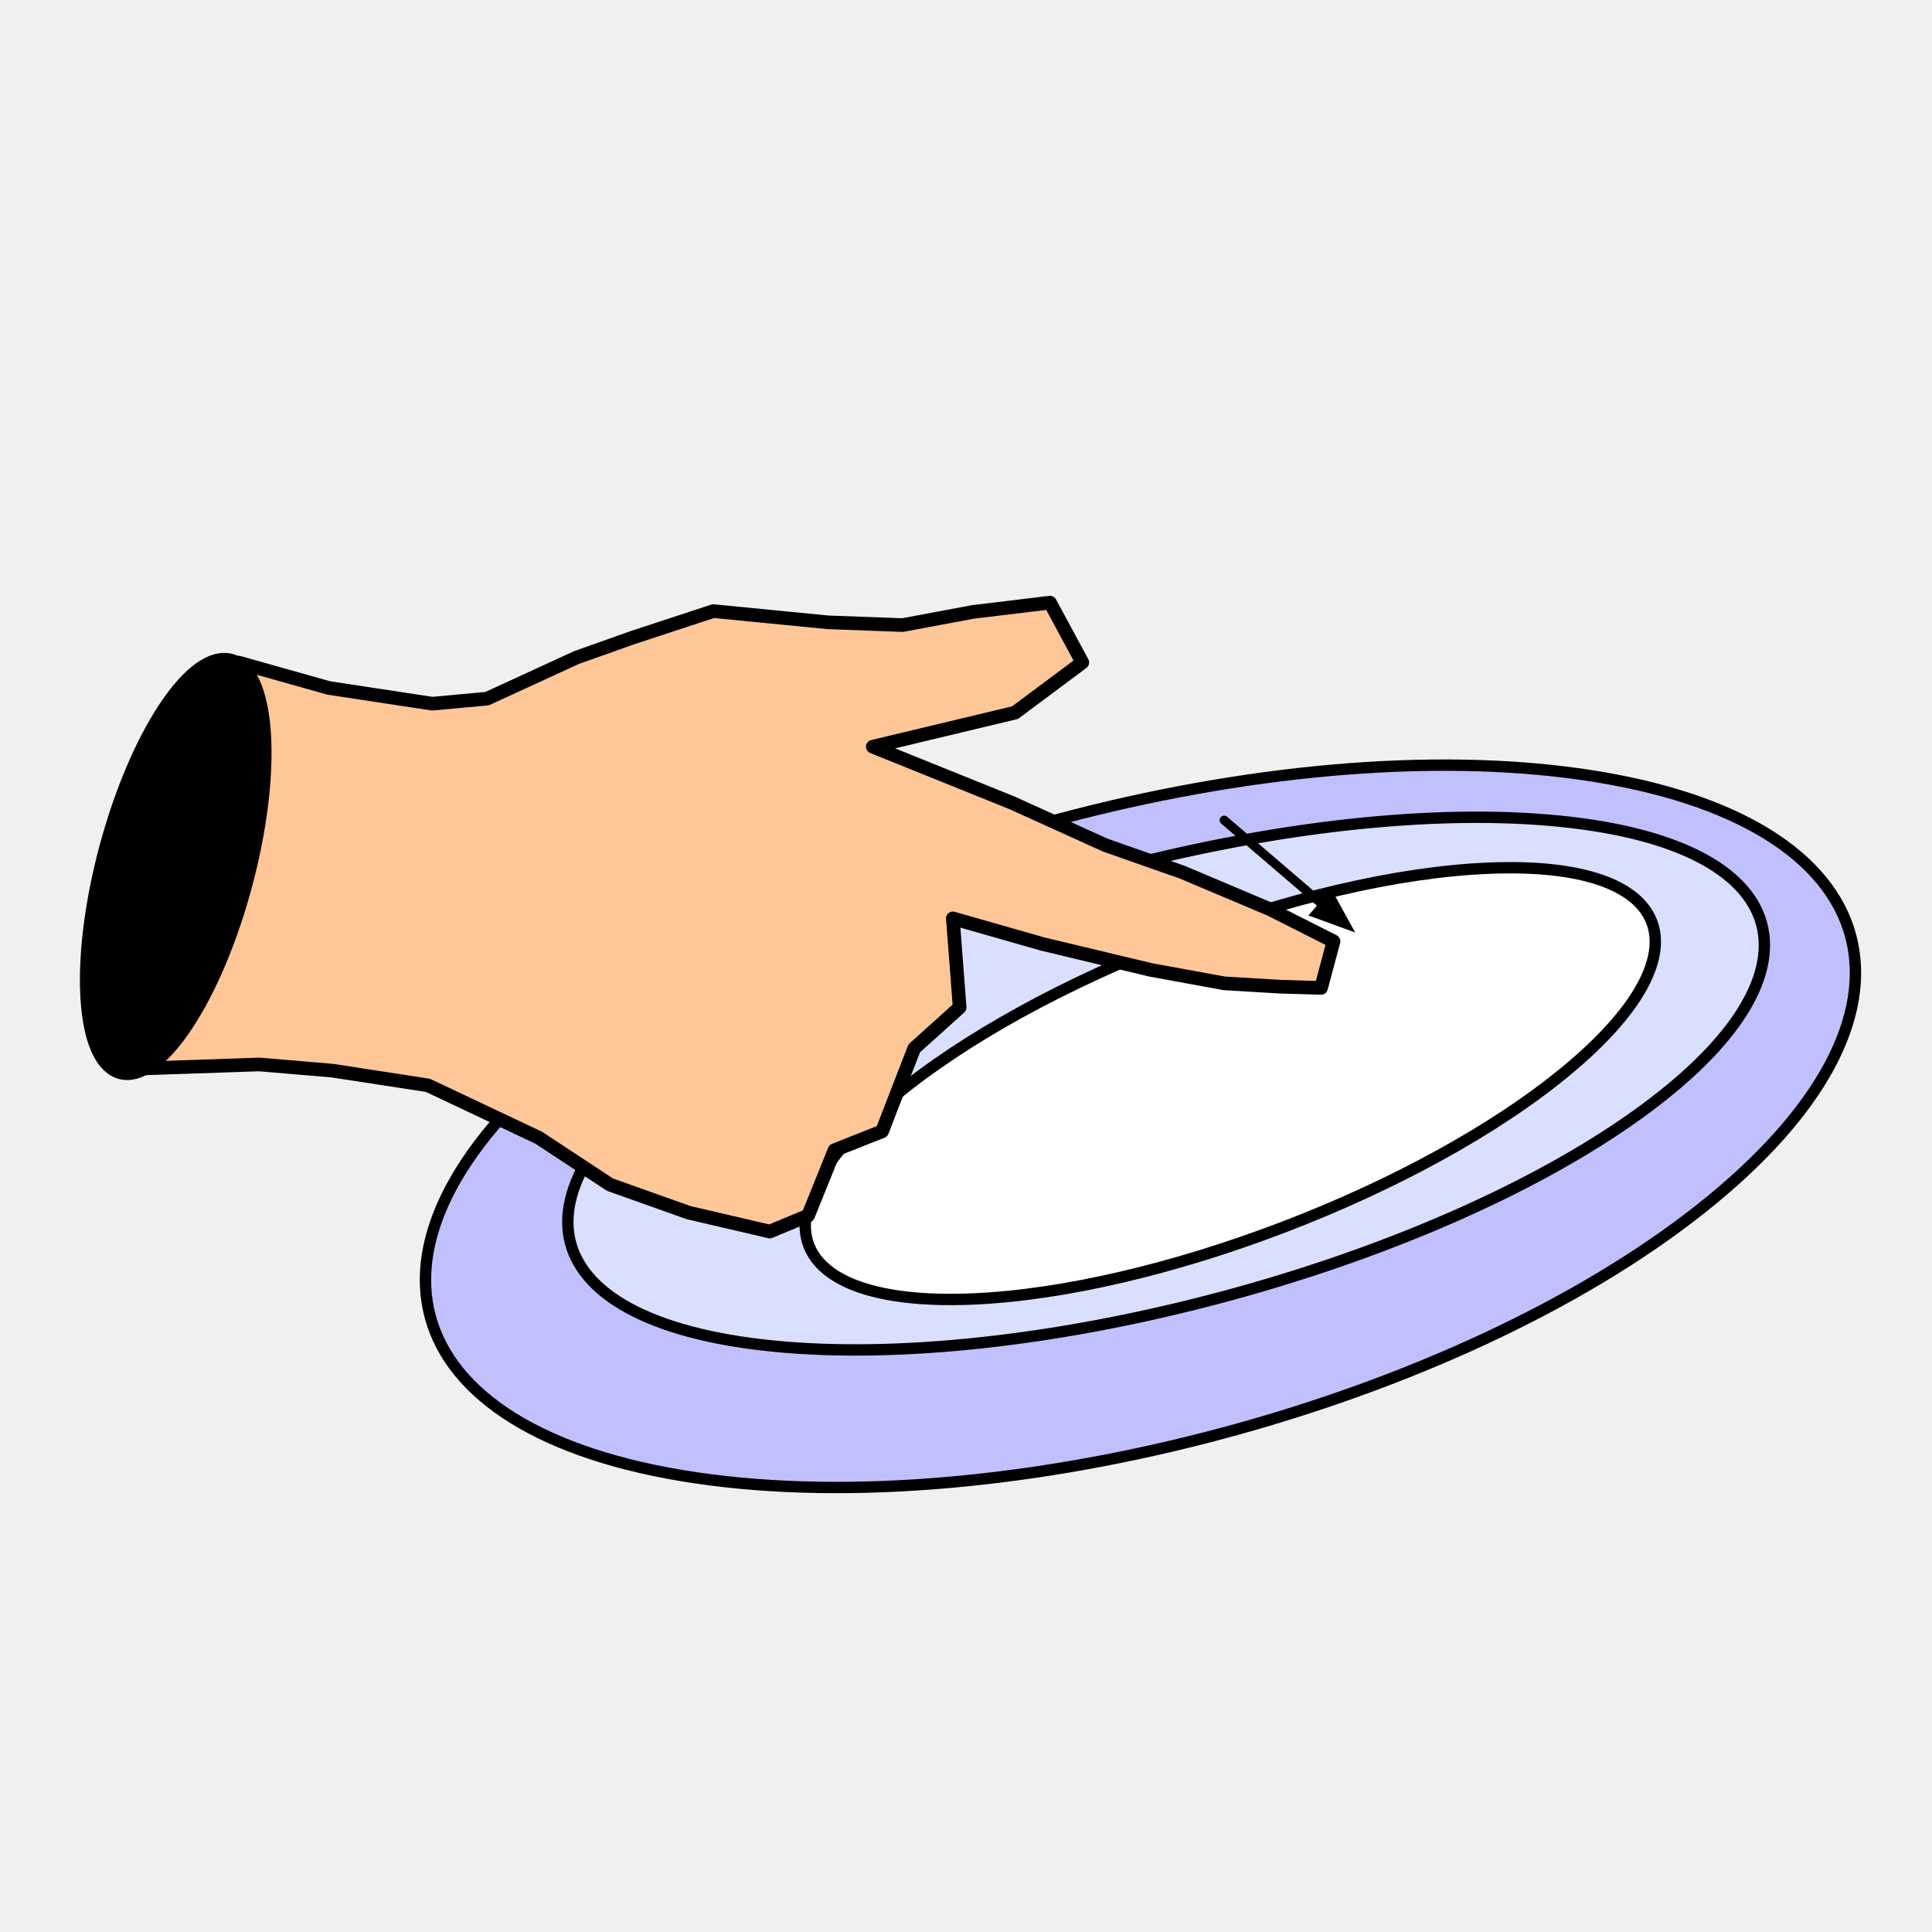
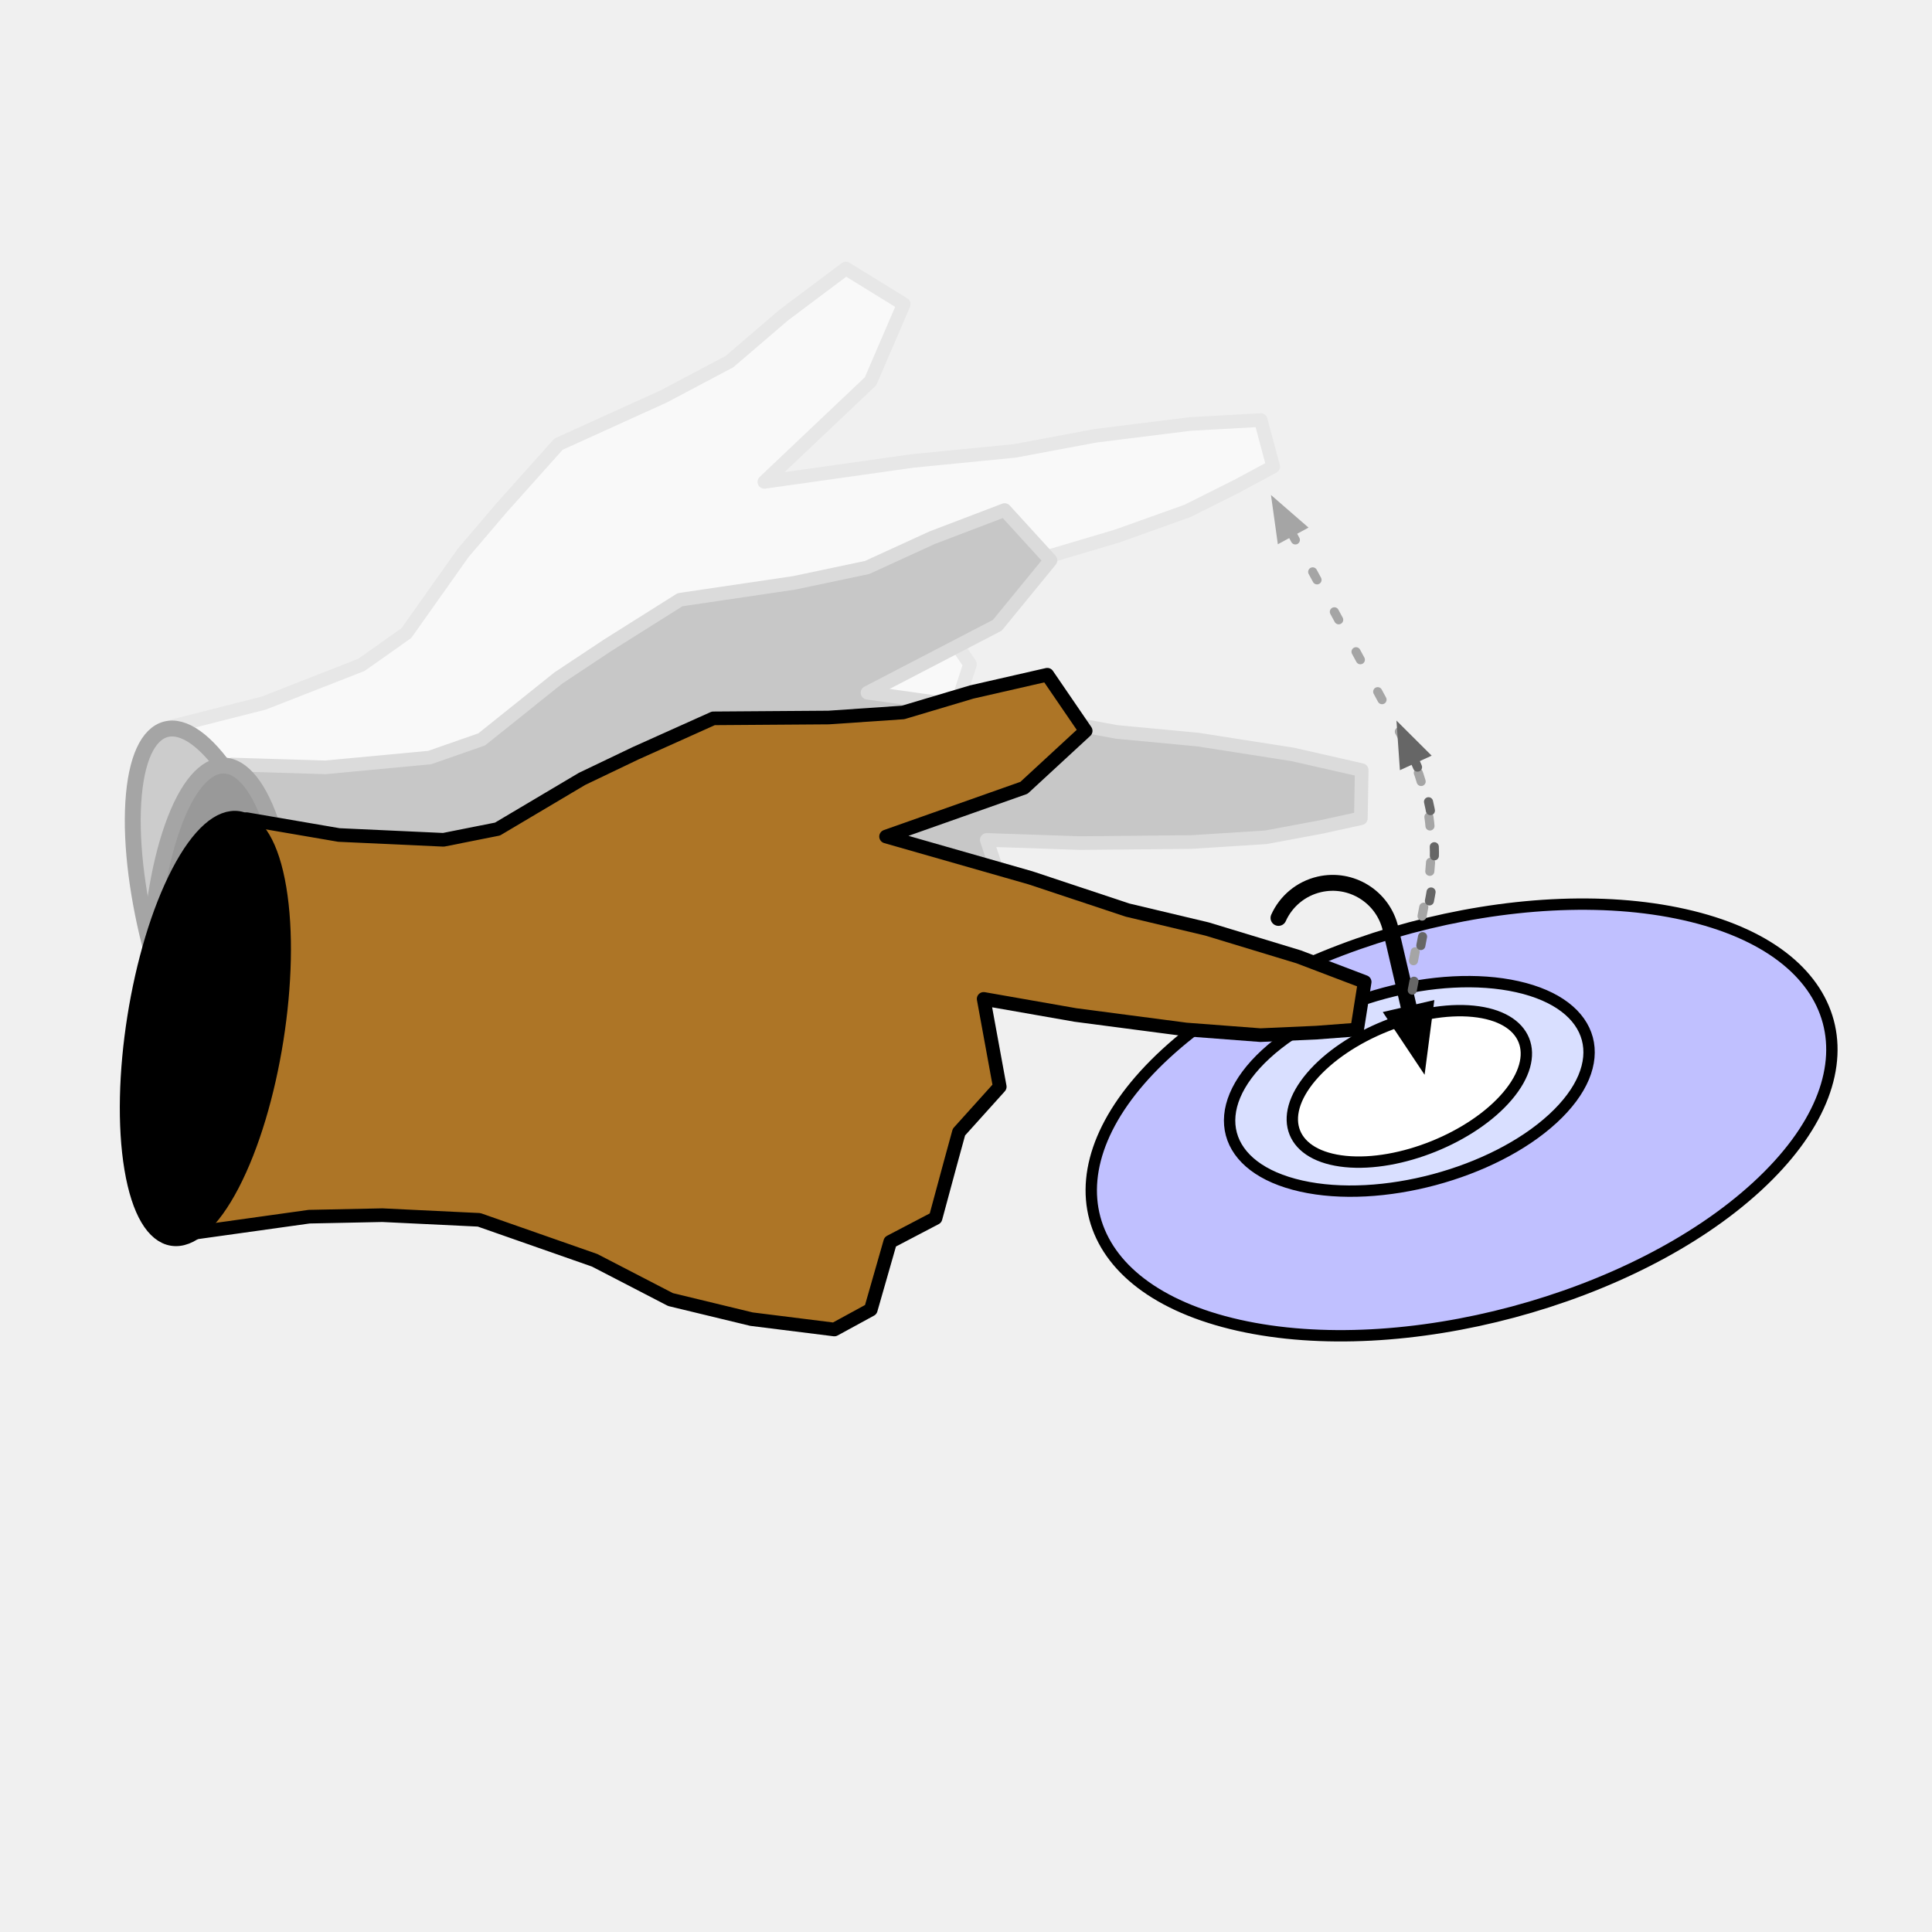
<svg xmlns="http://www.w3.org/2000/svg" version="1.1" viewBox="0 0 850.394 850.394" width="850.394" height="850.394">
  <defs>
-     <marker orient="auto" overflow="visible" markerUnits="strokeWidth" id="FilledArrow_Marker" stroke-linejoin="miter" stroke-miterlimit="10" viewBox="-1 -3 6 6" markerWidth="6" markerHeight="6" color="black">
+     <marker orient="auto" overflow="visible" markerUnits="strokeWidth" id="FilledArrow_Marker" stroke-linejoin="miter" stroke-miterlimit="10" viewBox="-5 -3 6 6" markerWidth="6" markerHeight="6" color="#a5a5a5">
      <g>
-         <path d="M 3.2 0 L 0 -1.2 L 0 1.2 Z" fill="currentColor" stroke="currentColor" stroke-width="1" />
+         <path d="M -3.2 0 L 0 1.2 L 0 -1.2 Z" fill="currentColor" stroke="currentColor" stroke-width="1" />
+       </g>
+     </marker>
+     <marker orient="auto" overflow="visible" markerUnits="strokeWidth" id="FilledArrow_Marker_2" stroke-linejoin="miter" stroke-miterlimit="10" viewBox="-4 -2 5 4" markerWidth="5" markerHeight="4" color="black">
+       <g>
+         <path d="M -2.514 0 L 0 .943 L 0 -.943 Z" fill="currentColor" stroke="currentColor" stroke-width="1" />
+       </g>
+     </marker>
+     <marker orient="auto" overflow="visible" markerUnits="strokeWidth" id="FilledArrow_Marker_3" stroke-linejoin="miter" stroke-miterlimit="10" viewBox="-5 -3 6 6" markerWidth="6" markerHeight="6" color="#666">
+       <g>
+         <path d="M -3.2 0 L 0 1.2 L 0 -1.2 Z" fill="currentColor" stroke="currentColor" stroke-width="1" />
      </g>
    </marker>
  </defs>
-   <g id="long_touch" stroke-dasharray="none" stroke="none" fill="none" fill-opacity="1" stroke-opacity="1">
-     <g id="long_touch: Layer 1">
+   <g id="short_touch" fill="none" stroke-opacity="1" stroke="none" stroke-dasharray="none" fill-opacity="1">
+     <g id="short_touch: Layer 1">
+       <g id="Graphic_13">
+         <path d="M 554.927 184.896 L 523.911 186.619 L 482.057 191.831 L 446.734 198.454 L 401.843 202.87 L 336.447 212.107 L 383.183 167.82 L 397.792 133.882 L 372.31 118.182 L 344.986 138.675 L 321.078 159.168 L 292.047 174.537 L 245.83 195.511 L 220.809 223.476 L 203.883 243.345 L 178.862 278.669 L 159.064 292.66 L 116.151 309.448 L 76.212 319.601 L 89.334 439.34 L 125.487 497.6 L 172.506 468.267 L 201.675 454.552 L 241.414 439.098 L 295.136 434.682 L 332.667 436.89 L 368.727 430.267 L 403.903 419.596 L 415.003 405.081 L 410.674 374.337 L 424.656 356.675 L 420.741 331.577 L 418.66 317.913 L 426.957 292.371 L 404.757 259.924 L 444.526 249.968 L 491.624 235.986 L 522.533 224.947 L 544.61 213.909 L 560.418 205.387 Z" fill="#f9f9f9" />
+         <path d="M 554.927 184.896 L 523.911 186.619 L 482.057 191.831 L 446.734 198.454 L 401.843 202.87 L 336.447 212.107 L 383.183 167.82 L 397.792 133.882 L 372.31 118.182 L 344.986 138.675 L 321.078 159.168 L 292.047 174.537 L 245.83 195.511 L 220.809 223.476 L 203.883 243.345 L 178.862 278.669 L 159.064 292.66 L 116.151 309.448 L 76.212 319.601 L 89.334 439.34 L 125.487 497.6 L 172.506 468.267 L 201.675 454.552 L 241.414 439.098 L 295.136 434.682 L 332.667 436.89 L 368.727 430.267 L 403.903 419.596 L 415.003 405.081 L 410.674 374.337 L 424.656 356.675 L 420.741 331.577 L 418.66 317.913 L 426.957 292.371 L 404.757 259.924 L 444.526 249.968 L 491.624 235.986 L 522.533 224.947 L 544.61 213.909 L 560.418 205.387 Z" stroke="#e7e7e7" stroke-linecap="round" stroke-linejoin="round" stroke-width="6" />
+       </g>
+       <g id="Graphic_14">
+         <path d="M 135.531 469.179 C 133.171 507.539 114.052 512.662 92.828 480.621 C 71.604 448.58 56.312 391.509 58.672 353.149 C 61.032 314.789 80.151 309.666 101.376 341.707 C 122.6 373.748 137.892 430.819 135.531 469.179" fill="#ccc" />
+         <path d="M 135.531 469.179 C 133.171 507.539 114.052 512.662 92.828 480.621 C 71.604 448.58 56.312 391.509 58.672 353.149 C 61.032 314.789 80.151 309.666 101.376 341.707 C 122.6 373.748 137.892 430.819 135.531 469.179" stroke="#a5a5a5" stroke-linecap="round" stroke-linejoin="round" stroke-width="7" />
+       </g>
+       <g id="Graphic_11">
+         <path d="M 599.372 338.971 L 569.082 332.077 L 527.413 325.552 L 491.632 322.182 L 447.264 314.053 L 381.855 304.907 L 438.988 275.217 L 462.386 246.621 L 442.218 224.505 L 410.304 236.673 L 381.673 249.782 L 349.53 256.554 L 299.323 263.976 L 267.563 283.96 L 245.816 298.395 L 212.027 325.453 L 189.14 333.446 L 143.262 337.755 L 102.072 336.506 L 81.68 455.223 L 100.374 521.192 L 153.657 505.954 L 185.477 500.811 L 227.937 496.909 L 280.794 507.472 L 316.263 519.94 L 352.752 523.512 L 389.506 522.951 L 404.177 512.058 L 408.49 481.312 L 426.799 468.188 L 429.953 442.983 L 431.719 429.275 L 446.735 407.009 L 434.338 369.699 L 475.311 371.092 L 524.439 370.633 L 557.193 368.541 L 581.457 364.016 L 599.002 360.181 Z" fill="#c7c7c7" />
+         <path d="M 599.372 338.971 L 569.082 332.077 L 527.413 325.552 L 491.632 322.182 L 447.264 314.053 L 381.855 304.907 L 438.988 275.217 L 462.386 246.621 L 442.218 224.505 L 410.304 236.673 L 381.673 249.782 L 349.53 256.554 L 299.323 263.976 L 267.563 283.96 L 245.816 298.395 L 212.027 325.453 L 189.14 333.446 L 143.262 337.755 L 102.072 336.506 L 81.68 455.223 L 100.374 521.192 L 153.657 505.954 L 185.477 500.811 L 227.937 496.909 L 280.794 507.472 L 316.263 519.94 L 352.752 523.512 L 389.506 522.951 L 404.177 512.058 L 408.49 481.312 L 426.799 468.188 L 429.953 442.983 L 431.719 429.275 L 446.735 407.009 L 434.338 369.699 L 475.311 371.092 L 524.439 370.633 L 557.193 368.541 L 581.457 364.016 L 599.002 360.181 Z" stroke="#dbdbdb" stroke-linecap="round" stroke-linejoin="round" stroke-width="6" />
+       </g>
+       <g id="Graphic_12">
+         <path d="M 117.864 496.64 C 105.022 532.863 85.231 532.518 73.661 495.868 C 62.091 459.219 63.122 400.143 75.964 363.92 C 88.806 327.696 108.597 328.042 120.167 364.691 C 131.738 401.341 130.706 460.416 117.864 496.64" fill="#999" />
+         <path d="M 117.864 496.64 C 105.022 532.863 85.231 532.518 73.661 495.868 C 62.091 459.219 63.122 400.143 75.964 363.92 C 88.806 327.696 108.597 328.042 120.167 364.691 C 131.738 401.341 130.706 460.416 117.864 496.64" stroke="#a5a5a5" stroke-linecap="round" stroke-linejoin="round" stroke-width="7" />
+       </g>
      <g id="Graphic_7">
-         <path d="M 697.451 341.02 C 833.671 361.059 856.588 446.587 748.638 532.052 C 640.689 617.516 442.753 670.553 306.534 650.513 C 170.314 630.474 147.397 544.946 255.347 459.481 C 363.296 374.017 561.233 320.98 697.451 341.02" fill="#c0c0ff" />
-         <path d="M 697.451 341.02 C 833.671 361.059 856.588 446.587 748.638 532.052 C 640.689 617.516 442.753 670.553 306.534 650.513 C 170.314 630.474 147.397 544.946 255.347 459.481 C 363.296 374.017 561.233 320.98 697.451 341.02" stroke="black" stroke-linecap="round" stroke-linejoin="round" stroke-width="5" />
+         <path d="M 741.442 402.589 C 813.323 418.72 827.669 472.258 773.483 522.168 C 719.297 572.079 617.1 599.463 545.218 583.332 C 473.337 567.201 458.991 513.663 513.177 463.752 C 567.363 413.841 669.56 386.458 741.442 402.589" fill="#c0c0ff" />
+         <path d="M 741.442 402.589 C 813.323 418.72 827.669 472.258 773.483 522.168 C 719.297 572.079 617.1 599.463 545.218 583.332 C 473.337 567.201 458.991 513.663 513.177 463.752 C 567.363 413.841 669.56 386.458 741.442 402.589" stroke="black" stroke-linecap="round" stroke-linejoin="round" stroke-width="5" />
      </g>
      <g id="Graphic_6">
-         <path d="M 680.852 360.94 C 793.042 370.158 808.962 429.574 716.412 493.651 C 623.863 557.729 457.89 602.201 345.702 592.983 C 233.512 583.766 217.592 524.349 310.142 460.272 C 402.691 396.195 568.664 351.723 680.852 360.94" fill="#d9dfff" />
-         <path d="M 680.852 360.94 C 793.042 370.158 808.962 429.574 716.412 493.651 C 623.863 557.729 457.89 602.201 345.702 592.983 C 233.512 583.766 217.592 524.349 310.142 460.272 C 402.691 396.195 568.664 351.723 680.852 360.94" stroke="black" stroke-linecap="round" stroke-linejoin="round" stroke-width="5" />
+         <path d="M 667.962 434.325 C 702.851 442.155 709.814 468.141 683.514 492.366 C 657.213 516.592 607.609 529.883 572.719 522.054 C 537.83 514.224 530.867 488.238 557.167 464.012 C 583.468 439.787 633.072 426.495 667.962 434.325" fill="#d9dfff" />
+         <path d="M 667.962 434.325 C 702.851 442.155 709.814 468.141 683.514 492.366 C 657.213 516.592 607.609 529.883 572.719 522.054 C 537.83 514.224 530.867 488.238 557.167 464.012 C 583.468 439.787 633.072 426.495 667.962 434.325" stroke="black" stroke-linecap="round" stroke-linejoin="round" stroke-width="5" />
+       </g>
+       <g id="Graphic_4">
+         <path d="M 600.674 432.214 L 571.639 421.172 L 531.284 408.91 L 496.32 400.593 L 453.514 386.368 L 390.015 368.209 L 450.724 346.759 L 477.874 321.697 L 460.98 296.99 L 427.683 304.598 L 397.507 313.594 L 364.734 315.827 L 313.982 316.189 L 279.75 331.559 L 256.206 342.827 L 218.981 364.92 L 195.203 369.649 L 149.172 367.531 L 108.557 360.562 L 71.842 475.285 L 81.173 543.214 L 136.058 535.54 L 168.284 534.875 L 210.873 536.921 L 261.746 554.738 L 295.135 572.02 L 330.771 580.636 L 367.245 585.196 L 383.29 576.45 L 391.84 546.604 L 411.797 536.156 L 418.429 511.635 L 422.085 498.306 L 440.054 478.346 L 432.97 439.675 L 473.35 446.756 L 522.064 453.139 L 554.79 455.626 L 579.448 454.521 L 597.356 453.166 Z" fill="#ad7526" />
+         <path d="M 600.674 432.214 L 571.639 421.172 L 531.284 408.91 L 496.32 400.593 L 453.514 386.368 L 390.015 368.209 L 450.724 346.759 L 477.874 321.697 L 460.98 296.99 L 427.683 304.598 L 397.507 313.594 L 364.734 315.827 L 313.982 316.189 L 279.75 331.559 L 256.206 342.827 L 218.981 364.92 L 195.203 369.649 L 149.172 367.531 L 108.557 360.562 L 71.842 475.285 L 81.173 543.214 L 136.058 535.54 L 168.284 534.875 L 210.873 536.921 L 261.746 554.738 L 295.135 572.02 L 330.771 580.636 L 367.245 585.196 L 383.29 576.45 L 391.84 546.604 L 411.797 536.156 L 418.429 511.635 L 422.085 498.306 L 440.054 478.346 L 432.97 439.675 L 473.35 446.756 L 522.064 453.139 L 554.79 455.626 L 579.448 454.521 L 597.356 453.166 Z" stroke="black" stroke-linecap="round" stroke-linejoin="round" stroke-width="6" />
+       </g>
+       <g id="Graphic_3">
+         <path d="M 101.909 521.335 C 84.15 555.419 64.601 552.322 58.244 514.419 C 51.886 476.516 61.129 418.159 78.888 384.075 C 96.647 349.991 116.197 353.088 122.554 390.991 C 128.911 428.894 119.668 487.251 101.909 521.335" fill="black" />
+         <path d="M 101.909 521.335 C 84.15 555.419 64.601 552.322 58.244 514.419 C 51.886 476.516 61.129 418.159 78.888 384.075 C 96.647 349.991 116.197 353.088 122.554 390.991 C 128.911 428.894 119.668 487.251 101.909 521.335" stroke="black" stroke-linecap="round" stroke-linejoin="round" stroke-width="7" />
      </g>
      <g id="Graphic_8">
-         <path d="M 655.62 382.127 C 737.496 378.884 752.786 418.714 689.77 471.09 C 626.754 523.466 509.296 568.554 427.42 571.796 C 345.544 575.039 330.255 535.209 393.271 482.833 C 456.286 430.457 573.744 385.37 655.62 382.127" fill="white" />
-         <path d="M 655.62 382.127 C 737.496 378.884 752.786 418.714 689.77 471.09 C 626.754 523.466 509.296 568.554 427.42 571.796 C 345.544 575.039 330.255 535.209 393.271 482.833 C 456.286 430.457 573.744 385.37 655.62 382.127" stroke="black" stroke-linecap="round" stroke-linejoin="round" stroke-width="5" />
+         <path d="M 648.43 445.127 C 672.274 447.486 679.027 464.2 663.514 482.459 C 648 500.719 616.095 513.61 592.251 511.251 C 568.407 508.893 561.654 492.179 577.168 473.919 C 592.681 455.66 624.587 442.769 648.43 445.127" fill="white" />
+         <path d="M 648.43 445.127 C 672.274 447.486 679.027 464.2 663.514 482.459 C 648 500.719 616.095 513.61 592.251 511.251 C 568.407 508.893 561.654 492.179 577.168 473.919 C 592.681 455.66 624.587 442.769 648.43 445.127" stroke="black" stroke-linecap="round" stroke-linejoin="round" stroke-width="5" />
      </g>
-       <g id="Line_10">
-         <line x1="538.829" y1="361.02" x2="582.471" y2="398.421" marker-end="url(#FilledArrow_Marker)" stroke="black" stroke-linecap="round" stroke-linejoin="round" stroke-width="4" />
+       <g id="Line_9">
+         <path d="M 568.259 234.137 L 617.792 325.428 C 628.823 345.758 632.465 369.283 628.099 391.997 L 618.149 443.754" marker-start="url(#FilledArrow_Marker)" stroke="#a5a5a5" stroke-linecap="round" stroke-linejoin="round" stroke-dasharray="4.0,16.0" stroke-width="4" />
      </g>
-       <g id="Graphic_4">
-         <path d="M 586.97 414.342 L 559.248 400.326 L 520.395 383.913 L 486.493 371.987 L 445.408 353.366 L 384.156 328.668 L 446.774 313.682 L 476.394 291.595 L 462.176 265.258 L 428.266 269.343 L 397.315 275.136 L 364.488 273.931 L 313.977 268.986 L 278.325 280.694 L 253.732 289.438 L 214.402 307.519 L 190.26 309.737 L 144.703 302.819 L 105.038 291.642 L 56.532 401.9 L 58.712 470.432 L 114.098 468.537 L 146.217 471.245 L 188.359 477.731 L 237.091 500.767 L 268.491 521.445 L 303.031 533.739 L 338.829 542.086 L 355.7 535.065 L 367.323 506.276 L 388.263 497.972 L 397.421 474.278 L 402.451 461.404 L 422.408 443.433 L 419.405 404.233 L 458.824 415.496 L 506.603 426.936 L 538.89 432.83 L 563.529 434.309 L 581.48 434.833 Z" fill="#ffc797" />
-         <path d="M 586.97 414.342 L 559.248 400.326 L 520.395 383.913 L 486.493 371.987 L 445.408 353.366 L 384.156 328.668 L 446.774 313.682 L 476.394 291.595 L 462.176 265.258 L 428.266 269.343 L 397.315 275.136 L 364.488 273.931 L 313.977 268.986 L 278.325 280.694 L 253.732 289.438 L 214.402 307.519 L 190.26 309.737 L 144.703 302.819 L 105.038 291.642 L 56.532 401.9 L 58.712 470.432 L 114.098 468.537 L 146.217 471.245 L 188.359 477.731 L 237.091 500.767 L 268.491 521.445 L 303.031 533.739 L 338.829 542.086 L 355.7 535.065 L 367.323 506.276 L 388.263 497.972 L 397.421 474.278 L 402.451 461.404 L 422.408 443.433 L 419.405 404.233 L 458.824 415.496 L 506.603 426.936 L 538.89 432.83 L 563.529 434.309 L 581.48 434.833 Z" stroke="black" stroke-linecap="round" stroke-linejoin="round" stroke-width="6" />
+       <g id="Line_15">
+         <path d="M 620.79 446.229 L 612.062 408.807 C 608.781 394.744 594.722 386.003 580.659 389.283 C 572.714 391.136 566.089 396.591 562.747 404.033 L 562.747 404.033" marker-start="url(#FilledArrow_Marker_2)" stroke="black" stroke-linecap="round" stroke-linejoin="round" stroke-width="7" />
      </g>
-       <g id="Graphic_3">
-         <path d="M 81.622 450.84 C 60.397 482.881 41.278 477.758 38.918 439.398 C 36.558 401.038 51.85 343.967 73.074 311.926 C 94.298 279.885 113.417 285.008 115.777 323.368 C 118.138 361.728 102.846 418.799 81.622 450.84" fill="black" />
-         <path d="M 81.622 450.84 C 60.397 482.881 41.278 477.758 38.918 439.398 C 36.558 401.038 51.85 343.967 73.074 311.926 C 94.298 279.885 113.417 285.008 115.777 323.368 C 118.138 361.728 102.846 418.799 81.622 450.84" stroke="black" stroke-linecap="round" stroke-linejoin="round" stroke-width="7" />
+       <g id="Line_16">
+         <path d="M 622.351 333.993 C 630.953 352.829 633.524 373.943 629.589 394.412 L 619.788 445.393" marker-start="url(#FilledArrow_Marker_3)" stroke="#666" stroke-linecap="round" stroke-linejoin="round" stroke-dasharray="4.0,16.0" stroke-width="4" />
      </g>
    </g>
  </g>
</svg>
